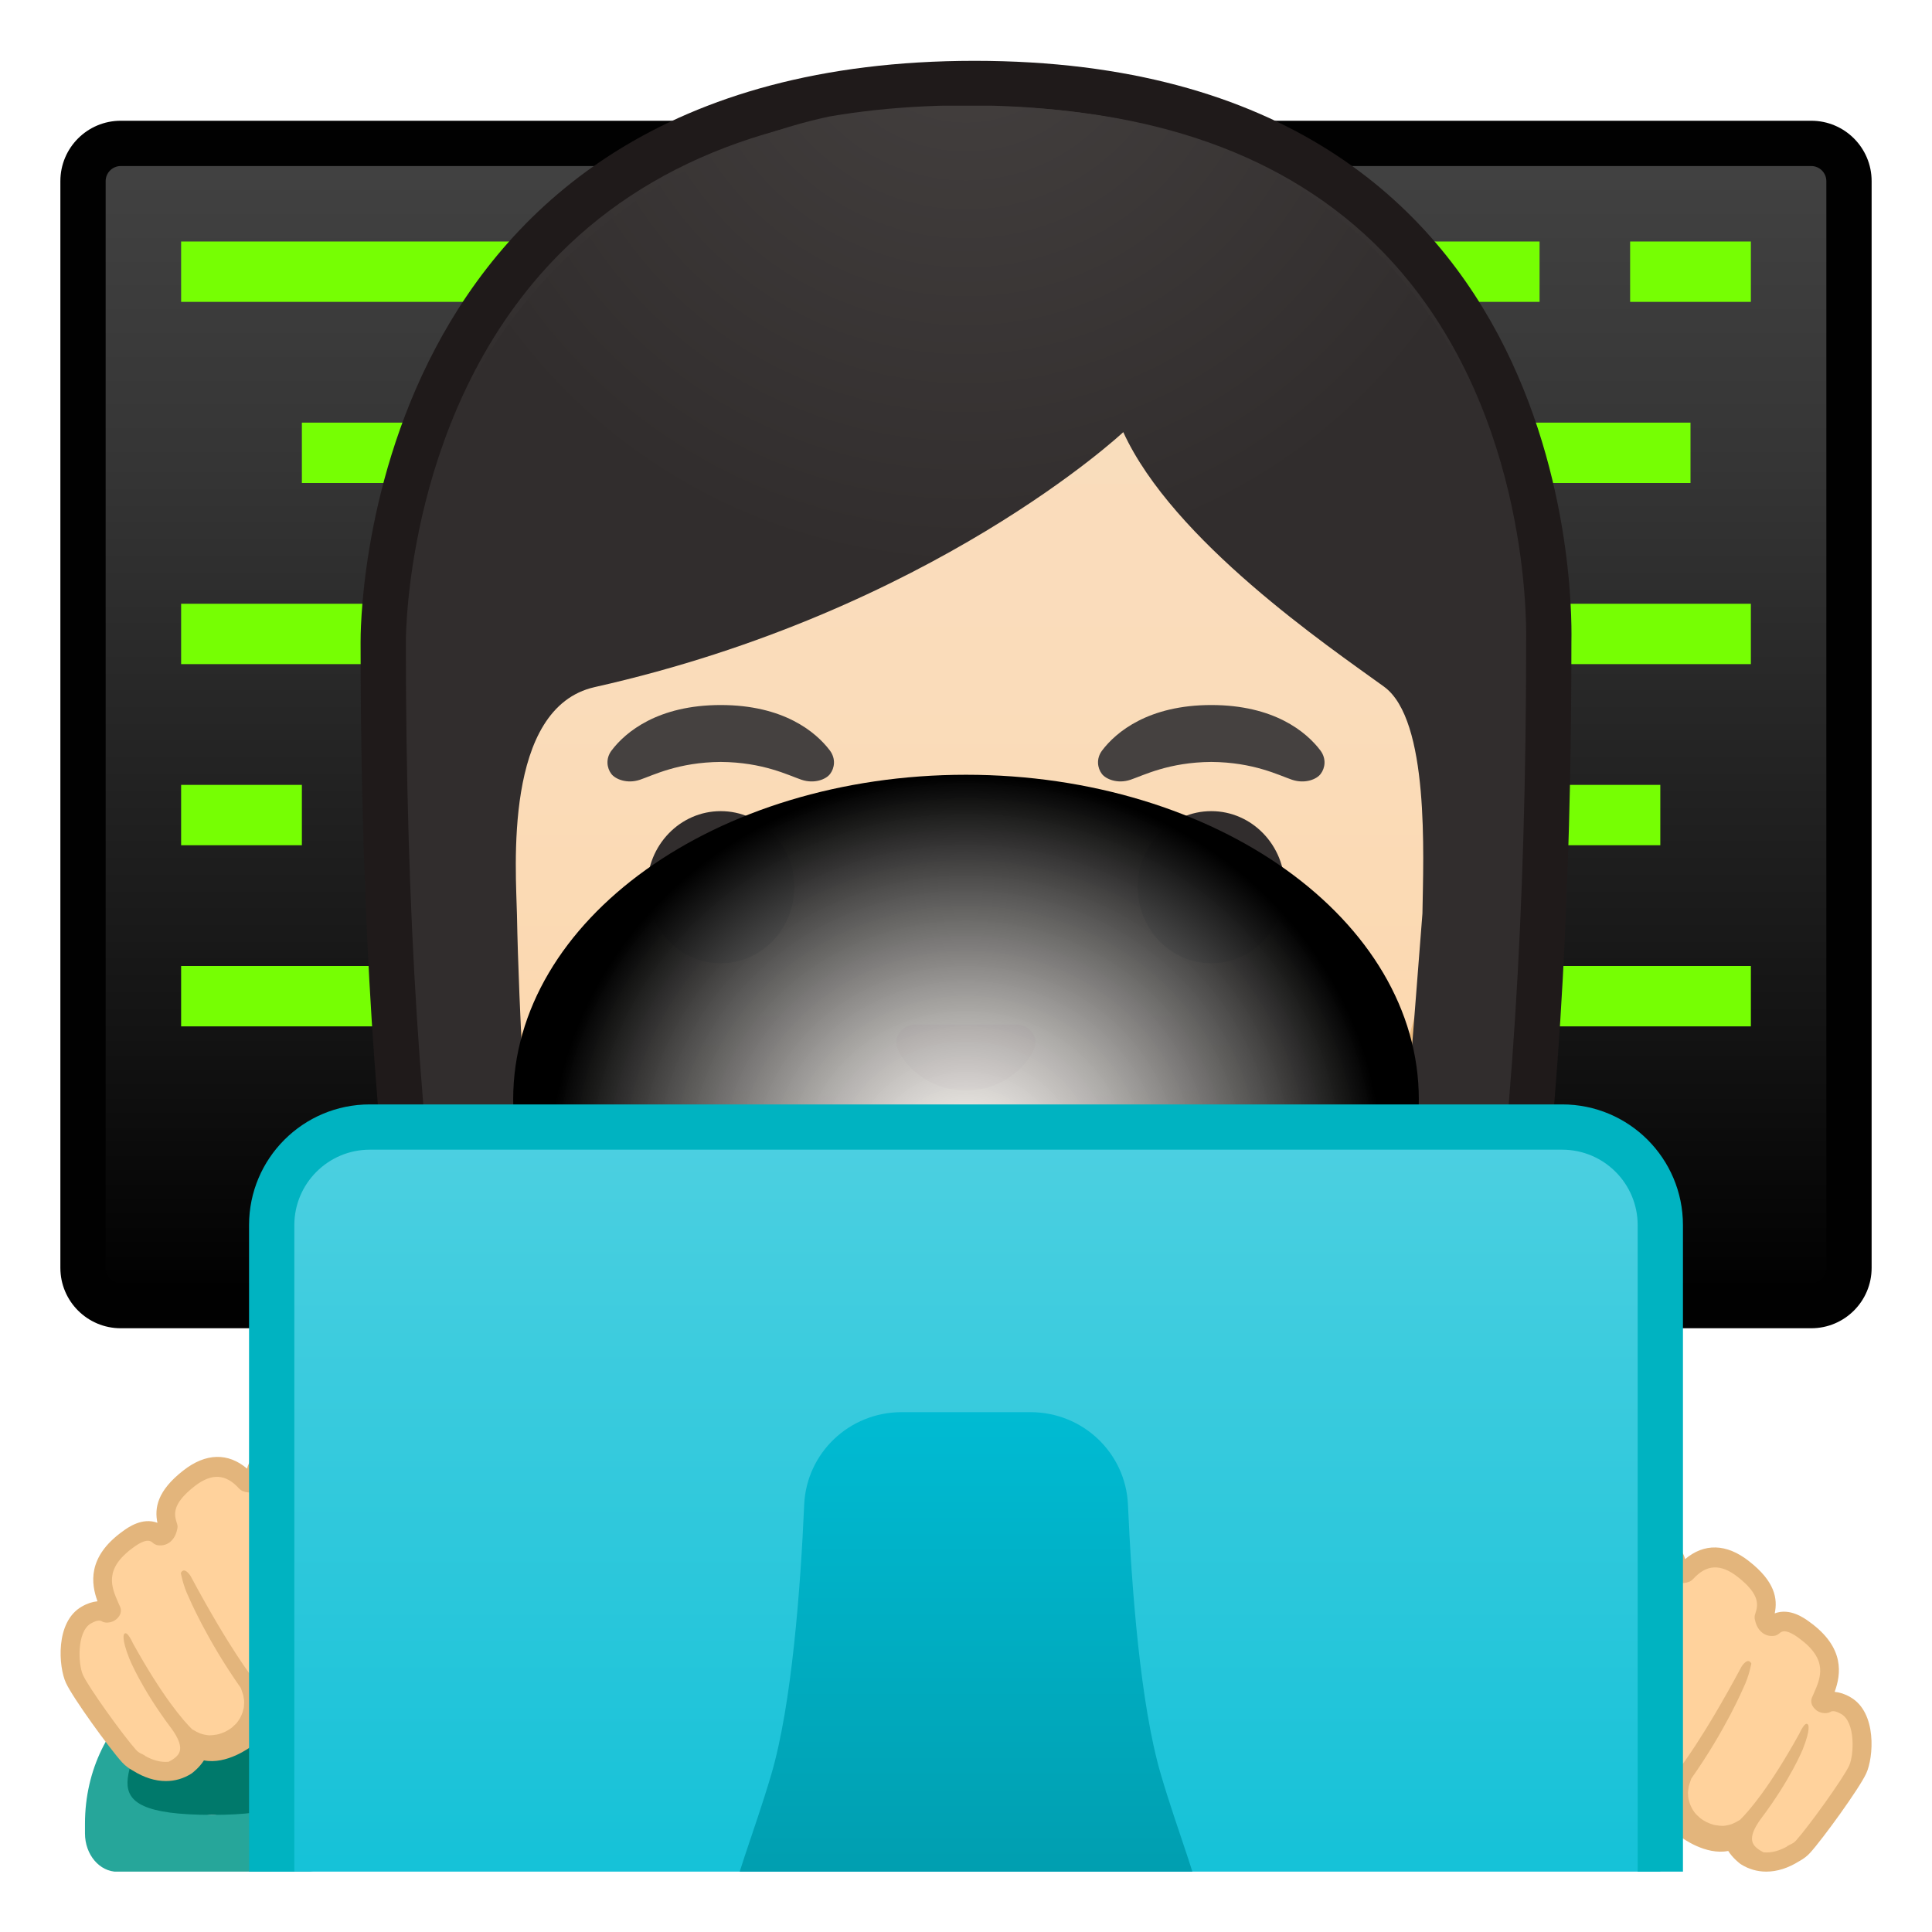
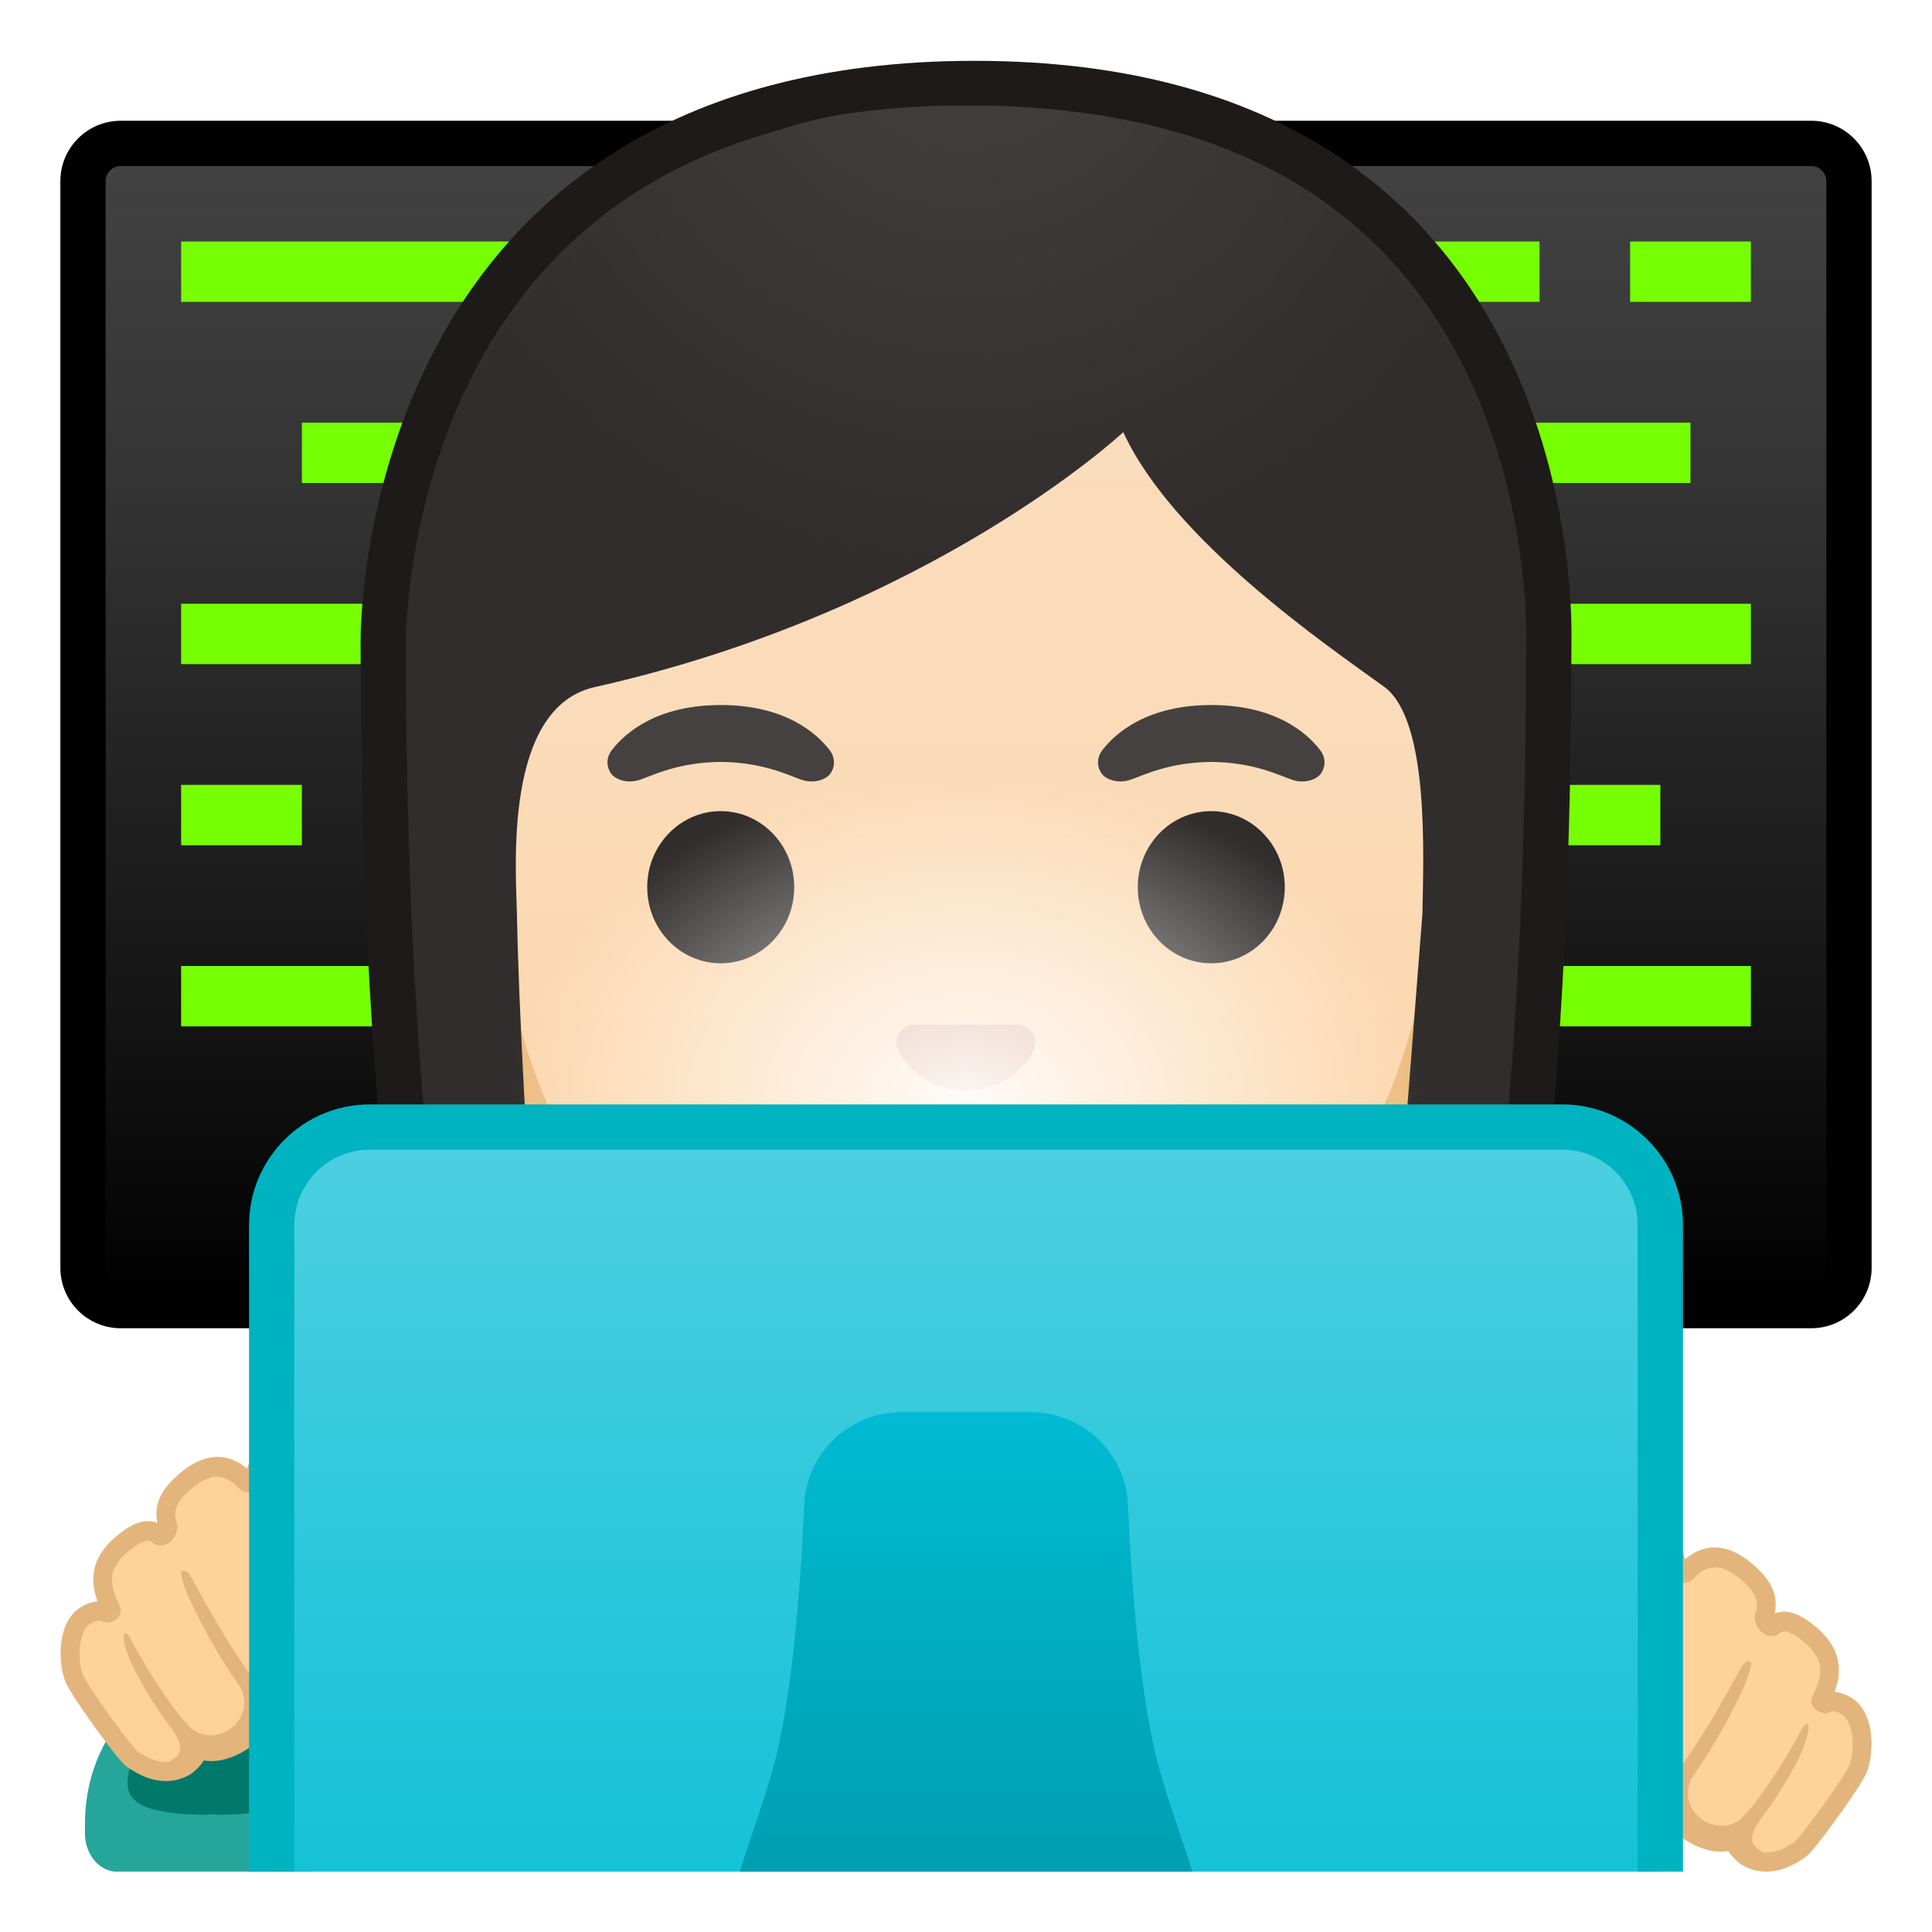
<svg xmlns="http://www.w3.org/2000/svg" xmlns:xlink="http://www.w3.org/1999/xlink" width="128" height="128" style="enable-background:new 0 0 128 128;">
  <g id="_x31_">
    <g>
      <defs>
        <rect id="SVGID_1_" height="120" width="120" x="4" y="4" />
      </defs>
      <clipPath id="SVGID_3_">
        <use style="overflow:visible;" xlink:href="#SVGID_1_" />
      </clipPath>
      <g style="clip-path:url(#SVGID_3_);">
        <g>
          <linearGradient id="SVGID_4_" gradientUnits="userSpaceOnUse" x1="64" x2="64" y1="9.991" y2="86.57">
            <stop offset="3.247793e-03" style="stop-color:#424242" />
            <stop offset="0.271" style="stop-color:#353535" />
            <stop offset="0.764" style="stop-color:#131313" />
            <stop offset="1" style="stop-color:#000000" />
          </linearGradient>
          <path d="M8,86.5c-1.38,0-2.5-1.12-2.5-2.5V12c0-1.38,1.12-2.5,2.5-2.5h112 c1.38,0,2.5,1.12,2.5,2.5v72c0,1.38-1.12,2.5-2.5,2.5H8z" style="fill:url(#SVGID_4_);" />
          <path d="M120,11c0.55,0,1,0.45,1,1v72c0,0.55-0.45,1-1,1H8c-0.55,0-1-0.45-1-1V12c0-0.55,0.45-1,1-1H120 M120,8H8 c-2.21,0-4,1.79-4,4v72c0,2.21,1.79,4,4,4h112c2.21,0,4-1.79,4-4V12C124,9.79,122.21,8,120,8L120,8z" fill="#010101" />
        </g>
        <g>
          <rect height="4" style="fill:#76FF03;" width="24" x="12" y="16" />
          <rect height="4" style="fill:#76FF03;" width="16" x="86" y="16" />
          <rect height="4" style="fill:#76FF03;" width="8" x="108" y="16" />
          <rect height="4" style="fill:#76FF03;" width="8" x="20" y="28" />
          <rect height="4" style="fill:#76FF03;" width="16" x="12" y="40" />
          <rect height="4" style="fill:#76FF03;" width="8" x="12" y="52" />
          <rect height="4" style="fill:#76FF03;" width="12" x="98" y="52" />
          <rect height="4" style="fill:#76FF03;" width="12" x="104" y="40" />
          <rect height="4" style="fill:#76FF03;" width="16" x="12" y="64" />
          <rect height="4" style="fill:#76FF03;" width="20" x="96" y="64" />
          <rect height="4" style="fill:#76FF03;" width="12" x="100" y="28" />
        </g>
      </g>
      <g style="clip-path:url(#SVGID_3_);">
        <radialGradient id="SVGID_5_" cx="-4.84" cy="-132.097" gradientTransform="matrix(0.826 0 0 0.826 68.2483 101.2865)" gradientUnits="userSpaceOnUse" r="57.904">
          <stop offset="0" style="stop-color:#454140" />
          <stop offset="1" style="stop-color:#312D2D" />
        </radialGradient>
        <path d="M47.02,119.66c0,0-6.8-0.35-10.21-5.09c-7.37-10.23-11.42-35.81-11.42-72.02 c0-1.66,0.26-16.4,10.66-26.83C42.8,8.96,52.4,5.53,64.57,5.53c12.08,0,21.52,3.38,28.05,10.04 c9.82,10.02,10.04,24.16,9.99,26.89c0,36.31-4.06,61.89-11.42,72.12c-3.3,4.59-9.8,5.06-10.25,5.09L64,119.64L47.02,119.66z" style="fill:url(#SVGID_5_);" />
        <path d="M64.57,7.03c11.66,0,20.74,3.23,26.98,9.59c9.6,9.8,9.59,24.2,9.56,25.81l0,0.12 c0,35.9-3.96,61.17-11.14,71.15c-2.84,3.94-8.55,4.43-9.08,4.46l-16.9-0.03l-16.88,0.03c-0.58-0.04-6.25-0.54-9.08-4.46 c-7.18-9.98-11.14-35.24-11.14-71.17c0-0.63,0.08-15.58,10.22-25.75C43.57,10.31,52.81,7.03,64.57,7.03 M64.57,4.03 c-41.01,0-40.68,37.92-40.68,38.52c0,24.56,1.88,59.25,11.71,72.9c3.9,5.41,11.43,5.71,11.43,5.71L64,121.14l16.97,0.03 c0,0,7.53-0.3,11.43-5.71c9.83-13.65,11.71-48.34,11.71-72.9C104.1,41.95,105.58,4.03,64.57,4.03L64.57,4.03z" style="fill:#1F1A1A;" />
      </g>
      <g style="clip-path:url(#SVGID_3_);">
        <linearGradient id="SVGID_6_" gradientUnits="userSpaceOnUse" x1="64" x2="64" y1="94.614" y2="17.792">
          <stop offset="0" style="stop-color:#FFD29C" />
          <stop offset="0.024" style="stop-color:#FFD39E" />
          <stop offset="0.316" style="stop-color:#FCD8AF" />
          <stop offset="0.629" style="stop-color:#FADCBA" />
          <stop offset="1" style="stop-color:#F9DDBD" />
        </linearGradient>
        <path d="M64,95.18c-2.3,0-4.91-0.5-7.56-1.43C45.1,89.73,31.87,77.41,31.87,55.86 c0-28.72,17.31-38.91,32.13-38.91s32.13,10.19,32.13,38.91c0,21.58-13.26,33.9-24.61,37.9C68.89,94.69,66.29,95.18,64,95.18z" style="fill:url(#SVGID_6_);" />
        <path d="M64,17.95L64,17.95c8.41,0,16.06,3.25,21.55,9.15c6.27,6.73,9.58,16.68,9.58,28.77 c0,21.06-12.9,33.07-23.94,36.96c-2.53,0.89-5.01,1.36-7.19,1.36c-2.19,0-4.69-0.48-7.23-1.38c-11.03-3.9-23.9-15.92-23.9-36.94 c0-12.09,3.31-22.03,9.58-28.77C47.94,21.19,55.59,17.95,64,17.95 M64,15.95L64,15.95L64,15.95c-17.2,0-33.13,12.79-33.13,39.91 c0,21.79,13.49,34.67,25.23,38.83c2.8,0.99,5.5,1.49,7.9,1.49c2.38,0,5.07-0.49,7.85-1.47c11.76-4.14,25.28-17.03,25.28-38.84 C97.13,28.73,81.2,15.95,64,15.95L64,15.95z" style="fill:#EDBD82;" />
      </g>
      <g style="clip-path:url(#SVGID_3_);">
        <defs>
          <path id="SVGID_7_" d="M30.41,88.75l-2.41-50.61C27.99,21.19,44.67,7,61.62,7h4.93c19.33-0.5,33.78,14.5,33.78,31.45 l-2.74,50.05L30.41,88.75z" />
        </defs>
        <clipPath id="SVGID_8_">
          <use style="overflow:visible;" xlink:href="#SVGID_7_" />
        </clipPath>
        <g style="clip-path:url(#SVGID_8_);">
          <radialGradient id="SVGID_9_" cx="-7.332" cy="-123.248" gradientTransform="matrix(0.796 0 0 0.796 69.8363 97.5939)" gradientUnits="userSpaceOnUse" r="48.206">
            <stop offset="0" style="stop-color:#454140" />
            <stop offset="1" style="stop-color:#312D2D" />
          </radialGradient>
          <path d="M101.89,42.55c0,0,1.02-35.57-37.81-35.57S26.11,42.55,26.11,42.55s0.33,45.48,3.2,51.39 s7.2,5.71,7.2,5.71s-2.03-26.54-2.26-39.04c-0.06-2.92-0.94-13.73,5.16-15.09c22.36-5.02,35.01-16.89,35.01-16.89 c3.29,7.19,13.58,14.19,17.27,16.86c3.03,2.19,2.61,11.2,2.55,15.03l-3.05,39.06c0,0,4.68,0.37,7.65-5.64 C101.8,87.93,101.89,42.55,101.89,42.55z" style="fill:url(#SVGID_9_);" />
        </g>
      </g>
      <g style="clip-path:url(#SVGID_3_);">
        <path d="M67.81,67.96c-0.1-0.04-0.21-0.07-0.32-0.08h-6.99c-0.11,0.01-0.21,0.04-0.32,0.08 c-0.63,0.26-0.98,0.91-0.68,1.61c0.3,0.7,1.69,2.66,4.49,2.66c2.8,0,4.19-1.96,4.49-2.66C68.79,68.87,68.45,68.22,67.81,67.96z" style="fill:#DBA689;" />
        <g>
          <ellipse cx="47.75" cy="58.78" rx="4.87" ry="5.04" style="fill:#312D2D;" />
          <ellipse cx="80.25" cy="58.78" rx="4.87" ry="5.04" style="fill:#312D2D;" />
          <radialGradient id="SVGID_10_" cx="47.752" cy="49.239" gradientUnits="userSpaceOnUse" r="5.6">
            <stop offset="0.09" style="stop-color:#454140" />
            <stop offset="1" style="stop-color:#454140" />
          </radialGradient>
          <path d="M54.98,49.72c-0.93-1.23-3.07-3.01-7.23-3.01s-6.31,1.79-7.23,3.01 c-0.41,0.54-0.31,1.17-0.02,1.55c0.26,0.35,1.04,0.68,1.9,0.39c0.86-0.29,2.54-1.16,5.35-1.18c2.81,0.02,4.49,0.89,5.35,1.18 c0.86,0.29,1.64-0.03,1.9-0.39C55.29,50.89,55.39,50.27,54.98,49.72z" style="fill:url(#SVGID_10_);" />
          <radialGradient id="SVGID_11_" cx="80.248" cy="49.239" gradientUnits="userSpaceOnUse" r="5.6">
            <stop offset="0.09" style="stop-color:#454140" />
            <stop offset="1" style="stop-color:#454140" />
          </radialGradient>
          <path d="M87.48,49.72c-0.93-1.23-3.07-3.01-7.23-3.01c-4.16,0-6.31,1.79-7.23,3.01 c-0.41,0.54-0.31,1.17-0.02,1.55c0.26,0.35,1.04,0.68,1.9,0.39c0.86-0.29,2.54-1.16,5.35-1.18c2.81,0.02,4.49,0.89,5.35,1.18 c0.86,0.29,1.64-0.03,1.9-0.39C87.79,50.89,87.89,50.27,87.48,49.72z" style="fill:url(#SVGID_11_);" />
        </g>
        <path d="M72.32,76.04c-3.15,1.87-13.46,1.87-16.61,0c-1.81-1.07-3.65,0.57-2.9,2.21 c0.74,1.61,6.37,5.36,11.23,5.36s10.42-3.75,11.16-5.36C75.95,76.61,74.12,74.97,72.32,76.04z" style="fill:#795548;" />
      </g>
-       <radialGradient id="SVGID_12_" cx="85.333" cy="71.209" gradientTransform="matrix(3.970535e-11 -0.9556 1.0212 4.976572e-11 -8.7188 158.715)" gradientUnits="userSpaceOnUse" r="27.001">
-         <stop offset="0" style="stop-color:#FFFFFF;stop-opacity:0.9" />
-         <stop offset="0.123" style="stop-color:#E7E7E7;stop-opacity:0.912" />
-         <stop offset="0.383" style="stop-color:#A8A8A8;stop-opacity:0.938" />
-         <stop offset="0.757" style="stop-color:#444444;stop-opacity:0.976" />
-         <stop offset="1" style="stop-color:#000000" />
-       </radialGradient>
-       <ellipse cx="64" cy="72.83" rx="30" ry="21.5" style="clip-path:url(#SVGID_3_);fill:url(#SVGID_12_);" />
+       <linearGradient id="linearGradient5930">
+         <stop style="stop-color:#ffffff;stop-opacity:0.9;" offset="0" id="stop5932" />
+         <stop style="stop-color:#ffffff;stop-opacity:0;" offset="1" id="stop5934" />
+       </linearGradient>
+       <radialGradient xlink:href="#linearGradient5930" id="radialGradient5936" cx="64" cy="72.83" fx="64" fy="72.83" r="30" gradientTransform="matrix(1,0,0,0.7166667,0,20.63517)" gradientUnits="userSpaceOnUse" />
+       <ellipse cx="64" cy="72.83" rx="30" ry="21.5" style="clip-path:url(#SVGID_2_);fill:url(#radialGradient5936)" />
      <g style="clip-path:url(#SVGID_3_);">
        <path d="M18.45,112.37c0.01,0.15,0.01,0.3,0.01,0.45c0,4.1-1.98,7.42-4.41,7.42 c-2.44,0-4.41-3.32-4.41-7.42c0-0.15,0.01-0.3,0.01-0.45c-2.41,1.75-4.02,4.87-4.02,8.45v0.65c0,1.4,0.96,2.54,2.15,2.54h12.54 c1.19,0,2.15-1.13,2.15-2.54v-0.65C22.47,117.24,20.86,114.11,18.45,112.37z" style="fill:#26A69A;" />
        <path d="M14.05,120.24c9,0,4.41-3.32,4.41-7.42c0-0.15-0.01-0.3-0.01-0.45c-1.28-0.93-2.79-1.48-4.4-1.48 c-1.62,0-3.12,0.55-4.4,1.48c-0.01,0.15-0.01,0.3-0.01,0.45C9.63,116.92,5,120.24,14.05,120.24z" style="fill:#00796B;" />
      </g>
      <g style="clip-path:url(#SVGID_3_);">
        <path d="M27.98,106.8c-0.11-2.84-2.23-8.7-5-9.19c-0.17-0.03-0.32-0.11-0.41-0.25 c-0.44-0.67-1.85-2.47-4.43-1.05c-0.96,0.53-1.3,1-1.14,1.68c-0.12,0.14-0.34,0.31-0.66,0.18c-1.04-1.16-2.32-1.4-3.81-0.24 c-1.69,1.32-1.69,2.26-1.38,3.19l-0.01,0.01c0,0-0.08,0.65-0.56,0.59c-0.51-0.44-1.13-0.44-2.09,0.26 c-2.6,1.88-1.53,3.66-1.09,4.71c-0.06,0.1-0.16,0.17-0.32,0.16c-0.34-0.18-0.77-0.18-1.35,0.15c-1.38,0.79-1.18,3.39-0.79,4.24 c0.43,0.93,2.8,4.19,3.62,5.11c0.19,0.21,0.42,0.36,0.67,0.46c-0.03-0.01-0.06-0.02-0.08-0.03c0.71,0.44,1.95,0.97,3.16,0.22 c0,0,0.77-0.56,0.84-1.15c1.31,0.73,3.12-0.63,3.12-0.63c0.85-0.65,1.07-1.38,1.04-2.01l0,0c0.43,0.26,0.9,0.36,1.35,0.37 c1.36,0.04,2.61-0.76,2.61-0.76c1.95-1.11,2.34-2.27,2.33-3.04c1.01,0.63,2.26,0.16,2.26,0.16 C28.05,108.95,27.98,106.8,27.98,106.8z" style="fill:#FFD29C;" />
        <path d="M28.62,106.78C28.62,106.78,28.62,106.77,28.62,106.78c-0.12-3.05-2.36-9.23-5.51-9.77 c-1.25-1.91-3.22-2.38-5.27-1.26c-0.62,0.34-1.3,0.81-1.47,1.55c-1.26-1.07-2.74-1.04-4.22,0.12c-1.75,1.36-1.92,2.51-1.72,3.47 c-1-0.38-1.96,0.31-2.31,0.57c-2.36,1.7-2.08,3.48-1.66,4.63c-0.33,0.03-0.68,0.14-1.04,0.35c-1.78,1.01-1.54,4.01-1.05,5.06 c0.47,1.01,2.86,4.31,3.72,5.26c0.19,0.21,0.43,0.39,0.7,0.54c0.01,0,0.01,0.01,0.02,0.01c0.73,0.46,1.47,0.69,2.18,0.69 c0.59,0,1.17-0.16,1.7-0.5c0.11-0.08,0.53-0.41,0.82-0.87c1.5,0.3,3.07-0.87,3.14-0.93c0.68-0.52,1.02-1.09,1.18-1.61 c0.26,0.07,0.53,0.1,0.82,0.11c1.52,0.03,2.91-0.83,2.94-0.85c1.59-0.9,2.27-1.88,2.52-2.71c1,0.23,1.93-0.11,2.01-0.14 C28.67,109.37,28.63,106.88,28.62,106.78z M25.92,108.3c-0.79,0.59-1.5,0.68-2.08,0.44c-0.57-0.47-1.08-1.42-1.08-1.42 c-2.25-4.13-3.8-6.2-3.8-6.2c-0.15-0.18-0.48-0.75-0.95-1.04c-0.59-0.36-0.42,0.28-0.42,0.28c2.62,4.08,4.21,7.34,4.21,7.34 c0.68,1.24,0.56,2.11,0.36,2.6c-0.22,0.59-1.53,1.43-1.53,1.43c-2.64,1.58-3.86-0.53-3.86-0.53s-1.55-1.94-4.14-6.78 c0,0-0.41-0.67-0.65-0.21c0,0,0.14,0.82,0.52,1.6c0,0,1.18,2.8,3.46,6.03c0.02,0.05,0.03,0.1,0.05,0.15 c0.04,0.11,0.08,0.23,0.11,0.34c0.01,0.04,0.01,0.08,0.02,0.13c0.02,0.11,0.04,0.22,0.04,0.33c0,0.04-0.01,0.07-0.01,0.1 c0,0.11-0.01,0.21-0.03,0.31c-0.01,0.03-0.02,0.06-0.03,0.09c-0.02,0.1-0.05,0.2-0.09,0.29c-0.01,0.03-0.03,0.06-0.04,0.09 c-0.04,0.09-0.08,0.17-0.13,0.25c-0.02,0.03-0.05,0.06-0.07,0.1c-0.05,0.07-0.09,0.13-0.15,0.19c-0.04,0.04-0.09,0.08-0.13,0.12 c-0.04,0.04-0.08,0.08-0.13,0.12c-0.09,0.07-0.19,0.14-0.28,0.19c-0.22,0.13-0.42,0.2-0.63,0.26c-0.06,0.02-0.12,0.02-0.18,0.03 c-0.14,0.02-0.27,0.04-0.4,0.04c-0.06,0-0.13-0.01-0.19-0.02c-0.12-0.02-0.24-0.04-0.35-0.08c-0.05-0.02-0.11-0.03-0.16-0.06 c-0.12-0.05-0.24-0.12-0.36-0.19c-0.03-0.02-0.06-0.03-0.09-0.05c-0.59-0.58-1.95-2.14-3.93-5.71c0,0-0.39-0.9-0.58-0.59 c0,0-0.2,0.24,0.35,1.62c0,0,0.79,1.98,2.79,4.63c0.73,1.01,0.66,1.5,0.37,1.81c-0.02,0.02-0.05,0.04-0.07,0.07 c-0.14,0.13-0.31,0.23-0.48,0.32c-0.56,0.06-1.1-0.13-1.54-0.37c-0.05-0.05-0.12-0.09-0.19-0.12c-0.19-0.08-0.34-0.18-0.44-0.3 c-0.85-0.95-3.13-4.12-3.51-4.95c-0.33-0.72-0.42-2.88,0.52-3.42c0.48-0.28,0.67-0.18,0.73-0.14c0.08,0.05,0.18,0.07,0.27,0.08 c0.37,0.02,0.71-0.15,0.9-0.47c0.1-0.17,0.12-0.38,0.04-0.57l-0.12-0.27c-0.46-1.05-0.98-2.24,1-3.67 c0.89-0.65,1.15-0.43,1.3-0.29c0.1,0.08,0.22,0.14,0.34,0.15c0.69,0.08,1.13-0.44,1.25-1.02c0.04-0.13,0.05-0.27,0-0.41 c-0.18-0.56-0.41-1.26,1.17-2.49c1.12-0.87,2.06-0.82,2.94,0.16c0.07,0.07,0.15,0.13,0.24,0.17c0.51,0.2,1.02,0.07,1.39-0.36 c0.13-0.16,0.18-0.36,0.13-0.56c-0.05-0.19-0.11-0.46,0.82-0.97c1.48-0.81,2.69-0.53,3.59,0.84c0.18,0.28,0.48,0.46,0.83,0.53 c0.11,0.02,0.22,0.06,0.33,0.1c1.13,1.8,2.32,4.06,2.84,5.05C26.99,105.22,27.63,107.01,25.92,108.3z" style="fill:#E3B57C;" />
      </g>
      <g style="clip-path:url(#SVGID_3_);">
        <path d="M100.03,112.8c0.11-2.84,2.23-8.7,5-9.19c0.17-0.03,0.32-0.11,0.41-0.25 c0.44-0.67,1.85-2.47,4.43-1.05c0.96,0.53,1.3,1,1.14,1.68c0.12,0.14,0.34,0.31,0.66,0.18c1.04-1.16,2.32-1.4,3.81-0.24 c1.69,1.32,1.69,2.26,1.38,3.19l0.01,0.01c0,0,0.08,0.65,0.56,0.59c0.51-0.44,1.13-0.44,2.09,0.26c2.6,1.88,1.53,3.66,1.09,4.71 c0.06,0.1,0.16,0.17,0.32,0.16c0.34-0.18,0.77-0.18,1.35,0.15c1.38,0.79,1.18,3.39,0.79,4.24c-0.43,0.93-2.8,4.19-3.62,5.11 c-0.19,0.21-0.42,0.36-0.67,0.46c0.03-0.01,0.06-0.02,0.08-0.03c-0.71,0.44-1.95,0.97-3.16,0.22c0,0-0.77-0.56-0.84-1.15 c-1.31,0.73-3.12-0.63-3.12-0.63c-0.85-0.65-1.07-1.38-1.04-2.01l0,0c-0.43,0.26-0.9,0.36-1.35,0.37 c-1.36,0.04-2.61-0.76-2.61-0.76c-1.95-1.11-2.34-2.27-2.33-3.04c-1.01,0.63-2.26,0.16-2.26,0.16 C99.96,114.95,100.03,112.8,100.03,112.8z" style="fill:#FFD29C;" />
        <path d="M99.39,112.78C99.39,112.78,99.39,112.77,99.39,112.78c0.12-3.05,2.36-9.23,5.51-9.77 c1.25-1.91,3.22-2.38,5.27-1.26c0.62,0.34,1.3,0.81,1.47,1.55c1.26-1.07,2.74-1.04,4.22,0.12c1.75,1.36,1.92,2.51,1.72,3.47 c1-0.38,1.96,0.31,2.31,0.57c2.36,1.7,2.08,3.48,1.66,4.63c0.33,0.03,0.68,0.14,1.04,0.35c1.78,1.01,1.54,4.01,1.05,5.06 c-0.47,1.01-2.86,4.31-3.72,5.26c-0.19,0.21-0.43,0.39-0.7,0.54c-0.01,0-0.01,0.01-0.02,0.01c-0.73,0.46-1.47,0.69-2.18,0.69 c-0.59,0-1.17-0.16-1.7-0.5c-0.11-0.08-0.53-0.41-0.82-0.87c-1.5,0.3-3.07-0.87-3.14-0.93c-0.68-0.52-1.02-1.09-1.18-1.61 c-0.26,0.07-0.53,0.1-0.82,0.11c-1.52,0.03-2.91-0.83-2.94-0.85c-1.59-0.9-2.27-1.88-2.52-2.71c-1,0.23-1.93-0.11-2.01-0.14 C99.34,115.37,99.39,112.88,99.39,112.78z M102.09,114.3c0.79,0.59,1.5,0.68,2.08,0.44c0.57-0.47,1.08-1.42,1.08-1.42 c2.25-4.13,3.8-6.2,3.8-6.2c0.15-0.18,0.48-0.75,0.95-1.04c0.59-0.36,0.42,0.28,0.42,0.28c-2.62,4.08-4.21,7.34-4.21,7.34 c-0.68,1.24-0.56,2.11-0.36,2.6c0.22,0.59,1.53,1.43,1.53,1.43c2.64,1.58,3.86-0.53,3.86-0.53s1.55-1.94,4.14-6.78 c0,0,0.41-0.67,0.65-0.21c0,0-0.14,0.82-0.52,1.6c0,0-1.18,2.8-3.46,6.03c-0.02,0.05-0.03,0.1-0.05,0.15 c-0.04,0.11-0.08,0.23-0.11,0.34c-0.01,0.04-0.01,0.08-0.02,0.13c-0.02,0.11-0.04,0.22-0.04,0.33c0,0.04,0.01,0.07,0.01,0.1 c0,0.11,0.01,0.21,0.03,0.31c0.01,0.03,0.02,0.06,0.03,0.09c0.02,0.1,0.05,0.2,0.09,0.29c0.01,0.03,0.03,0.06,0.04,0.09 c0.04,0.09,0.08,0.17,0.13,0.25c0.02,0.03,0.05,0.06,0.07,0.1c0.05,0.07,0.09,0.13,0.15,0.19c0.04,0.04,0.09,0.08,0.13,0.12 c0.04,0.04,0.08,0.08,0.13,0.12c0.09,0.07,0.19,0.14,0.28,0.19c0.22,0.13,0.42,0.2,0.63,0.26c0.06,0.02,0.12,0.02,0.18,0.03 c0.14,0.02,0.27,0.04,0.4,0.04c0.06,0,0.13-0.01,0.19-0.02c0.12-0.02,0.24-0.04,0.35-0.08c0.05-0.02,0.11-0.03,0.16-0.06 c0.12-0.05,0.24-0.12,0.36-0.19c0.03-0.02,0.06-0.03,0.09-0.05c0.59-0.58,1.95-2.14,3.93-5.71c0,0,0.39-0.9,0.58-0.59 c0,0,0.2,0.24-0.35,1.62c0,0-0.79,1.98-2.79,4.63c-0.73,1.01-0.66,1.5-0.37,1.81c0.02,0.02,0.05,0.04,0.07,0.07 c0.14,0.13,0.31,0.23,0.48,0.32c0.56,0.06,1.1-0.13,1.54-0.37c0.05-0.05,0.12-0.09,0.19-0.12c0.19-0.08,0.34-0.18,0.44-0.3 c0.85-0.95,3.13-4.12,3.51-4.95c0.33-0.72,0.42-2.88-0.52-3.42c-0.48-0.28-0.67-0.18-0.73-0.14c-0.08,0.05-0.18,0.07-0.27,0.08 c-0.37,0.02-0.71-0.15-0.9-0.47c-0.1-0.17-0.12-0.38-0.04-0.57l0.12-0.27c0.46-1.05,0.98-2.24-1-3.67 c-0.89-0.65-1.15-0.43-1.3-0.29c-0.1,0.08-0.22,0.14-0.34,0.15c-0.69,0.08-1.13-0.44-1.25-1.02c-0.04-0.13-0.05-0.27,0-0.41 c0.18-0.56,0.41-1.26-1.17-2.49c-1.12-0.87-2.06-0.82-2.94,0.16c-0.07,0.07-0.15,0.13-0.24,0.17c-0.51,0.2-1.02,0.07-1.39-0.36 c-0.13-0.16-0.18-0.36-0.13-0.56c0.05-0.19,0.11-0.46-0.82-0.97c-1.48-0.81-2.69-0.53-3.59,0.84c-0.18,0.28-0.48,0.46-0.83,0.53 c-0.11,0.02-0.22,0.06-0.33,0.1c-1.13,1.8-2.32,4.06-2.84,5.05C101.02,111.22,100.39,113.01,102.09,114.3z" style="fill:#E3B57C;" />
      </g>
      <g style="clip-path:url(#SVGID_3_);">
        <linearGradient id="SVGID_13_" gradientUnits="userSpaceOnUse" x1="64" x2="64" y1="74.525" y2="142.939">
          <stop offset="0" style="stop-color:#4DD0E1" />
          <stop offset="1" style="stop-color:#00BCD4" />
        </linearGradient>
        <path d="M24.5,142.5c-3.58,0-6.5-2.92-6.5-6.5V81.17c0-3.58,2.92-6.5,6.5-6.5h79 c3.58,0,6.5,2.92,6.5,6.5V136c0,3.58-2.92,6.5-6.5,6.5H24.5z" style="fill:url(#SVGID_13_);" />
        <path d="M103.5,76.17c2.76,0,5,2.24,5,5V136c0,2.76-2.24,5-5,5h-79c-2.76,0-5-2.24-5-5V81.17 c0-2.76,2.24-5,5-5H103.5 M103.5,73.17h-79c-4.42,0-8,3.58-8,8V136c0,4.42,3.58,8,8,8h79c4.42,0,8-3.58,8-8V81.17 C111.5,76.75,107.92,73.17,103.5,73.17L103.5,73.17z" style="fill:#00B3C1;" />
      </g>
      <linearGradient id="SVGID_14_" gradientUnits="userSpaceOnUse" x1="64" x2="64" y1="92.596" y2="131.874">
        <stop offset="0" style="stop-color:#00BCD4" />
        <stop offset="1" style="stop-color:#0097A7" />
      </linearGradient>
      <path d="M76.91,117.56c-1.37-4.66-1.94-12.44-2.18-17.87 c-0.15-3.43-2.99-6.13-6.45-6.13h-3.89h-0.77h-3.89c-3.46,0-6.3,2.7-6.45,6.13c-0.24,5.44-0.81,13.21-2.18,17.87 c-2.27,7.72-5.81,13.99,0.34,13.99c4.91,0,10.23,0,12.18,0c0.49,0,0.77,0,0.77,0c1.95,0,7.27,0,12.18,0 C82.72,131.55,79.17,125.28,76.91,117.56z" style="clip-path:url(#SVGID_3_);fill:url(#SVGID_14_);" />
    </g>
  </g>
  <g id="grid" style="display:none;">
    <g style="display:inline;">
      <g style="opacity:0.6;">
        <circle cx="-96" cy="64" r="28" style="opacity:0.61;fill:none;stroke:#000000;stroke-width:0.263;stroke-miterlimit:10;" />
        <line style="opacity:0.61;fill:none;stroke:#000000;stroke-width:0.25;stroke-miterlimit:10;" x1="-76" x2="-76" y1="0" y2="128" />
        <line style="opacity:0.61;fill:none;stroke:#000000;stroke-width:0.25;stroke-miterlimit:10;" x1="-116" x2="-116" y1="0" y2="128" />
        <line style="opacity:0.61;fill:none;stroke:#000000;stroke-width:0.25;stroke-miterlimit:10;" x1="-96" x2="-96" y1="0" y2="128" />
        <line style="opacity:0.61;fill:none;stroke:#000000;stroke-width:0.25;stroke-miterlimit:10;" x1="-32" x2="-160" y1="64" y2="64" />
        <line style="opacity:0.61;fill:none;stroke:#000000;stroke-width:0.25;stroke-miterlimit:10;" x1="-32" x2="-160" y1="44" y2="44" />
        <line style="opacity:0.61;fill:none;stroke:#000000;stroke-width:0.25;stroke-miterlimit:10;" x1="-32" x2="-160" y1="83.75" y2="83.75" />
        <line style="opacity:0.61;fill:none;stroke:#000000;stroke-width:0.25;stroke-miterlimit:10;" x1="-32" x2="-160" y1="128" y2="0" />
        <line style="opacity:0.61;fill:none;stroke:#000000;stroke-width:0.25;stroke-miterlimit:10;" x1="-160" x2="-32" y1="128" y2="0" />
        <g style="opacity:0.61;">
          <path d="M-96,4.26c32.94,0,59.74,26.8,59.74,59.74s-26.8,59.74-59.74,59.74s-59.74-26.8-59.74-59.74S-128.94,4.26-96,4.26 M-96,4c-33.14,0-60,26.86-60,60s26.86,60,60,60s60-26.86,60-60S-62.86,4-96,4L-96,4z" />
        </g>
        <path d="M-52.03,115.97h-87.94 c-4.42,0-8.03-3.61-8.03-8.03V20.03c0-4.42,3.61-8.03,8.03-8.03h87.94c4.42,0,8.03,3.61,8.03,8.03v87.91 C-44,112.36-47.61,115.97-52.03,115.97z" style="opacity:0.61;fill:none;stroke:#000000;stroke-width:0.258;stroke-miterlimit:10;" />
        <path d="M-60,124h-72 c-4.4,0-8-3.6-8-8V12c0-4.4,3.6-8,8-8h72c4.4,0,8,3.6,8,8v104C-52,120.4-55.6,124-60,124z" style="opacity:0.61;fill:none;stroke:#000000;stroke-width:0.263;stroke-miterlimit:10;" />
        <path d="M-46.23,108h-99.54 c-5.63,0-10.23-4.6-10.23-10.23V30.28c0-5.63,4.6-10.23,10.23-10.23h99.54c5.63,0,10.23,4.6,10.23,10.23v67.48 C-36,103.4-40.6,108-46.23,108z" style="opacity:0.61;fill:none;stroke:#000000;stroke-width:0.263;stroke-miterlimit:10;" />
      </g>
      <g>
        <g style="opacity:0.2;">
          <defs>
            <rect id="SVGID_2_" height="128" style="opacity:0.2;" width="128" x="-160" y="0" />
          </defs>
          <clipPath id="SVGID_15_">
            <use style="overflow:visible;" xlink:href="#SVGID_2_" />
          </clipPath>
          <g style="clip-path:url(#SVGID_15_);">
            <g>
              <line style="fill:none;stroke:#000000;stroke-width:0.25;stroke-miterlimit:10;" x1="-188" x2="-188" y1="160" y2="-32" />
              <line style="fill:none;stroke:#000000;stroke-width:0.25;stroke-miterlimit:10;" x1="-184" x2="-184" y1="160" y2="-32" />
              <line style="fill:none;stroke:#000000;stroke-width:0.25;stroke-miterlimit:10;" x1="-180" x2="-180" y1="160" y2="-32" />
              <line style="fill:none;stroke:#000000;stroke-width:0.25;stroke-miterlimit:10;" x1="-176" x2="-176" y1="160" y2="-32" />
              <line style="fill:none;stroke:#000000;stroke-width:0.25;stroke-miterlimit:10;" x1="-172" x2="-172" y1="160" y2="-32" />
              <line style="fill:none;stroke:#000000;stroke-width:0.25;stroke-miterlimit:10;" x1="-168" x2="-168" y1="160" y2="-32" />
              <line style="fill:none;stroke:#000000;stroke-width:0.25;stroke-miterlimit:10;" x1="-164" x2="-164" y1="160" y2="-32" />
              <line style="fill:none;stroke:#000000;stroke-width:0.25;stroke-miterlimit:10;" x1="-160" x2="-160" y1="160" y2="-32" />
              <line style="fill:none;stroke:#000000;stroke-width:0.25;stroke-miterlimit:10;" x1="-156" x2="-156" y1="160" y2="-32" />
              <line style="fill:none;stroke:#000000;stroke-width:0.25;stroke-miterlimit:10;" x1="-152" x2="-152" y1="160" y2="-32" />
              <line style="fill:none;stroke:#000000;stroke-width:0.25;stroke-miterlimit:10;" x1="-148" x2="-148" y1="160" y2="-32" />
              <line style="fill:none;stroke:#000000;stroke-width:0.25;stroke-miterlimit:10;" x1="-144" x2="-144" y1="160" y2="-32" />
              <line style="fill:none;stroke:#000000;stroke-width:0.25;stroke-miterlimit:10;" x1="-140" x2="-140" y1="160" y2="-32" />
              <line style="fill:none;stroke:#000000;stroke-width:0.25;stroke-miterlimit:10;" x1="-136" x2="-136" y1="160" y2="-32" />
              <line style="fill:none;stroke:#000000;stroke-width:0.25;stroke-miterlimit:10;" x1="-132" x2="-132" y1="160" y2="-32" />
              <line style="fill:none;stroke:#000000;stroke-width:0.25;stroke-miterlimit:10;" x1="-128" x2="-128" y1="160" y2="-32" />
              <line style="fill:none;stroke:#000000;stroke-width:0.25;stroke-miterlimit:10;" x1="-124" x2="-124" y1="160" y2="-32" />
              <line style="fill:none;stroke:#000000;stroke-width:0.25;stroke-miterlimit:10;" x1="-120" x2="-120" y1="160" y2="-32" />
              <line style="fill:none;stroke:#000000;stroke-width:0.25;stroke-miterlimit:10;" x1="-116" x2="-116" y1="160" y2="-32" />
              <line style="fill:none;stroke:#000000;stroke-width:0.25;stroke-miterlimit:10;" x1="-112" x2="-112" y1="160" y2="-32" />
              <line style="fill:none;stroke:#000000;stroke-width:0.25;stroke-miterlimit:10;" x1="-108" x2="-108" y1="160" y2="-32" />
              <line style="fill:none;stroke:#000000;stroke-width:0.25;stroke-miterlimit:10;" x1="-104" x2="-104" y1="160" y2="-32" />
              <line style="fill:none;stroke:#000000;stroke-width:0.25;stroke-miterlimit:10;" x1="-100" x2="-100" y1="160" y2="-32" />
              <line style="fill:none;stroke:#000000;stroke-width:0.25;stroke-miterlimit:10;" x1="-96" x2="-96" y1="160" y2="-32" />
              <line style="fill:none;stroke:#000000;stroke-width:0.25;stroke-miterlimit:10;" x1="-92" x2="-92" y1="160" y2="-32" />
              <line style="fill:none;stroke:#000000;stroke-width:0.25;stroke-miterlimit:10;" x1="-88" x2="-88" y1="160" y2="-32" />
              <line style="fill:none;stroke:#000000;stroke-width:0.25;stroke-miterlimit:10;" x1="-84" x2="-84" y1="160" y2="-32" />
              <line style="fill:none;stroke:#000000;stroke-width:0.25;stroke-miterlimit:10;" x1="-80" x2="-80" y1="160" y2="-32" />
              <line style="fill:none;stroke:#000000;stroke-width:0.25;stroke-miterlimit:10;" x1="-76" x2="-76" y1="160" y2="-32" />
              <line style="fill:none;stroke:#000000;stroke-width:0.25;stroke-miterlimit:10;" x1="-72" x2="-72" y1="160" y2="-32" />
              <line style="fill:none;stroke:#000000;stroke-width:0.25;stroke-miterlimit:10;" x1="-68" x2="-68" y1="160" y2="-32" />
              <line style="fill:none;stroke:#000000;stroke-width:0.25;stroke-miterlimit:10;" x1="-64" x2="-64" y1="160" y2="-32" />
              <line style="fill:none;stroke:#000000;stroke-width:0.25;stroke-miterlimit:10;" x1="-60" x2="-60" y1="160" y2="-32" />
              <line style="fill:none;stroke:#000000;stroke-width:0.25;stroke-miterlimit:10;" x1="-56" x2="-56" y1="160" y2="-32" />
              <line style="fill:none;stroke:#000000;stroke-width:0.25;stroke-miterlimit:10;" x1="-52" x2="-52" y1="160" y2="-32" />
              <line style="fill:none;stroke:#000000;stroke-width:0.25;stroke-miterlimit:10;" x1="-48" x2="-48" y1="160" y2="-32" />
              <line style="fill:none;stroke:#000000;stroke-width:0.25;stroke-miterlimit:10;" x1="-44" x2="-44" y1="160" y2="-32" />
              <line style="fill:none;stroke:#000000;stroke-width:0.25;stroke-miterlimit:10;" x1="-40" x2="-40" y1="160" y2="-32" />
              <line style="fill:none;stroke:#000000;stroke-width:0.25;stroke-miterlimit:10;" x1="-36" x2="-36" y1="160" y2="-32" />
              <line style="fill:none;stroke:#000000;stroke-width:0.25;stroke-miterlimit:10;" x1="-32" x2="-32" y1="160" y2="-32" />
              <line style="fill:none;stroke:#000000;stroke-width:0.25;stroke-miterlimit:10;" x1="-28" x2="-28" y1="160" y2="-32" />
              <line style="fill:none;stroke:#000000;stroke-width:0.25;stroke-miterlimit:10;" x1="-24" x2="-24" y1="160" y2="-32" />
              <line style="fill:none;stroke:#000000;stroke-width:0.25;stroke-miterlimit:10;" x1="-23" x2="-23" y1="166.05" y2="-25.95" />
              <line style="fill:none;stroke:#000000;stroke-width:0.25;stroke-miterlimit:10;" x1="-16" x2="-16" y1="160" y2="-32" />
              <line style="fill:none;stroke:#000000;stroke-width:0.25;stroke-miterlimit:10;" x1="-12" x2="-12" y1="160" y2="-32" />
              <line style="fill:none;stroke:#000000;stroke-width:0.25;stroke-miterlimit:10;" x1="-8" x2="-8" y1="160" y2="-32" />
              <line style="fill:none;stroke:#000000;stroke-width:0.25;stroke-miterlimit:10;" x1="-4" x2="-4" y1="160" y2="-32" />
            </g>
            <g>
              <line style="fill:none;stroke:#000000;stroke-width:0.25;stroke-miterlimit:10;" x1="-192" x2="0" y1="-28" y2="-28" />
              <line style="fill:none;stroke:#000000;stroke-width:0.25;stroke-miterlimit:10;" x1="-192" x2="0" y1="-24" y2="-24" />
              <line style="fill:none;stroke:#000000;stroke-width:0.25;stroke-miterlimit:10;" x1="-192" x2="0" y1="-20" y2="-20" />
              <line style="fill:none;stroke:#000000;stroke-width:0.25;stroke-miterlimit:10;" x1="-192" x2="0" y1="-16" y2="-16" />
              <line style="fill:none;stroke:#000000;stroke-width:0.25;stroke-miterlimit:10;" x1="-192" x2="0" y1="-12" y2="-12" />
              <line style="fill:none;stroke:#000000;stroke-width:0.25;stroke-miterlimit:10;" x1="-192" x2="0" y1="-8" y2="-8" />
              <line style="fill:none;stroke:#000000;stroke-width:0.25;stroke-miterlimit:10;" x1="-192" x2="0" y1="-4" y2="-4" />
              <line style="fill:none;stroke:#000000;stroke-width:0.25;stroke-miterlimit:10;" x1="-192" x2="0" y1="0" y2="0" />
              <line style="fill:none;stroke:#000000;stroke-width:0.25;stroke-miterlimit:10;" x1="-192" x2="0" y1="4" y2="4" />
              <line style="fill:none;stroke:#000000;stroke-width:0.25;stroke-miterlimit:10;" x1="-192" x2="0" y1="8" y2="8" />
              <line style="fill:none;stroke:#000000;stroke-width:0.25;stroke-miterlimit:10;" x1="-192" x2="0" y1="12" y2="12" />
              <line style="fill:none;stroke:#000000;stroke-width:0.25;stroke-miterlimit:10;" x1="-192" x2="0" y1="16" y2="16" />
              <line style="fill:none;stroke:#000000;stroke-width:0.25;stroke-miterlimit:10;" x1="-192" x2="0" y1="20" y2="20" />
              <line style="fill:none;stroke:#000000;stroke-width:0.25;stroke-miterlimit:10;" x1="-192" x2="0" y1="24" y2="24" />
              <line style="fill:none;stroke:#000000;stroke-width:0.25;stroke-miterlimit:10;" x1="-192" x2="0" y1="28" y2="28" />
              <line style="fill:none;stroke:#000000;stroke-width:0.25;stroke-miterlimit:10;" x1="-192" x2="0" y1="32" y2="32" />
              <line style="fill:none;stroke:#000000;stroke-width:0.25;stroke-miterlimit:10;" x1="-192" x2="0" y1="36" y2="36" />
              <line style="fill:none;stroke:#000000;stroke-width:0.25;stroke-miterlimit:10;" x1="-192" x2="0" y1="40" y2="40" />
              <line style="fill:none;stroke:#000000;stroke-width:0.25;stroke-miterlimit:10;" x1="-192" x2="0" y1="44" y2="44" />
              <line style="fill:none;stroke:#000000;stroke-width:0.25;stroke-miterlimit:10;" x1="-192" x2="0" y1="48" y2="48" />
              <line style="fill:none;stroke:#000000;stroke-width:0.25;stroke-miterlimit:10;" x1="-192" x2="0" y1="52" y2="52" />
              <line style="fill:none;stroke:#000000;stroke-width:0.25;stroke-miterlimit:10;" x1="-192" x2="0" y1="56" y2="56" />
              <line style="fill:none;stroke:#000000;stroke-width:0.25;stroke-miterlimit:10;" x1="-192" x2="0" y1="60" y2="60" />
              <line style="fill:none;stroke:#000000;stroke-width:0.25;stroke-miterlimit:10;" x1="-192" x2="0" y1="64" y2="64" />
              <line style="fill:none;stroke:#000000;stroke-width:0.25;stroke-miterlimit:10;" x1="-192" x2="0" y1="68" y2="68" />
              <line style="fill:none;stroke:#000000;stroke-width:0.25;stroke-miterlimit:10;" x1="-192" x2="0" y1="72" y2="72" />
              <line style="fill:none;stroke:#000000;stroke-width:0.25;stroke-miterlimit:10;" x1="-192" x2="0" y1="76" y2="76" />
              <line style="fill:none;stroke:#000000;stroke-width:0.25;stroke-miterlimit:10;" x1="-192" x2="0" y1="80" y2="80" />
              <line style="fill:none;stroke:#000000;stroke-width:0.25;stroke-miterlimit:10;" x1="-192" x2="0" y1="84" y2="84" />
              <line style="fill:none;stroke:#000000;stroke-width:0.25;stroke-miterlimit:10;" x1="-192" x2="0" y1="88" y2="88" />
              <line style="fill:none;stroke:#000000;stroke-width:0.25;stroke-miterlimit:10;" x1="-192" x2="0" y1="92" y2="92" />
              <line style="fill:none;stroke:#000000;stroke-width:0.25;stroke-miterlimit:10;" x1="-192" x2="0" y1="96" y2="96" />
              <line style="fill:none;stroke:#000000;stroke-width:0.25;stroke-miterlimit:10;" x1="-192" x2="0" y1="100" y2="100" />
              <line style="fill:none;stroke:#000000;stroke-width:0.25;stroke-miterlimit:10;" x1="-192" x2="0" y1="104" y2="104" />
              <line style="fill:none;stroke:#000000;stroke-width:0.25;stroke-miterlimit:10;" x1="-192" x2="0" y1="108" y2="108" />
              <line style="fill:none;stroke:#000000;stroke-width:0.25;stroke-miterlimit:10;" x1="-192" x2="0" y1="112" y2="112" />
              <line style="fill:none;stroke:#000000;stroke-width:0.25;stroke-miterlimit:10;" x1="-192" x2="0" y1="116" y2="116" />
              <line style="fill:none;stroke:#000000;stroke-width:0.25;stroke-miterlimit:10;" x1="-192" x2="0" y1="120" y2="120" />
              <line style="fill:none;stroke:#000000;stroke-width:0.25;stroke-miterlimit:10;" x1="-192" x2="0" y1="124" y2="124" />
              <line style="fill:none;stroke:#000000;stroke-width:0.25;stroke-miterlimit:10;" x1="-192" x2="0" y1="128" y2="128" />
              <line style="fill:none;stroke:#000000;stroke-width:0.25;stroke-miterlimit:10;" x1="-192" x2="0" y1="132" y2="132" />
              <line style="fill:none;stroke:#000000;stroke-width:0.25;stroke-miterlimit:10;" x1="-192" x2="0" y1="136" y2="136" />
              <line style="fill:none;stroke:#000000;stroke-width:0.25;stroke-miterlimit:10;" x1="-192" x2="0" y1="140" y2="140" />
              <line style="fill:none;stroke:#000000;stroke-width:0.25;stroke-miterlimit:10;" x1="-192" x2="0" y1="144" y2="144" />
              <line style="fill:none;stroke:#000000;stroke-width:0.25;stroke-miterlimit:10;" x1="-192" x2="0" y1="148" y2="148" />
              <line style="fill:none;stroke:#000000;stroke-width:0.25;stroke-miterlimit:10;" x1="-192" x2="0" y1="152" y2="152" />
              <line style="fill:none;stroke:#000000;stroke-width:0.25;stroke-miterlimit:10;" x1="-192" x2="0" y1="156" y2="156" />
            </g>
            <path d="M-0.25-31.75v191.5h-191.5v-191.5H-0.25 M0-32h-192v192H0V-32L0-32z" />
          </g>
        </g>
        <g>
          <rect height="128" style="opacity:0.3;fill:#F44336;" width="4" x="-160" y="0" />
          <rect height="128" style="opacity:0.3;fill:#F44336;" width="4" x="-36" y="0" />
          <rect height="120" style="opacity:0.3;fill:#F44336;" transform="matrix(-1.836970e-16 1 -1 -1.836970e-16 -94 98)" width="4" x="-98" y="-58" />
          <rect height="120" style="opacity:0.3;fill:#F44336;" transform="matrix(-1.836970e-16 1 -1 -1.836970e-16 30 222)" width="4" x="-98" y="66" />
        </g>
      </g>
    </g>
  </g>
</svg>
